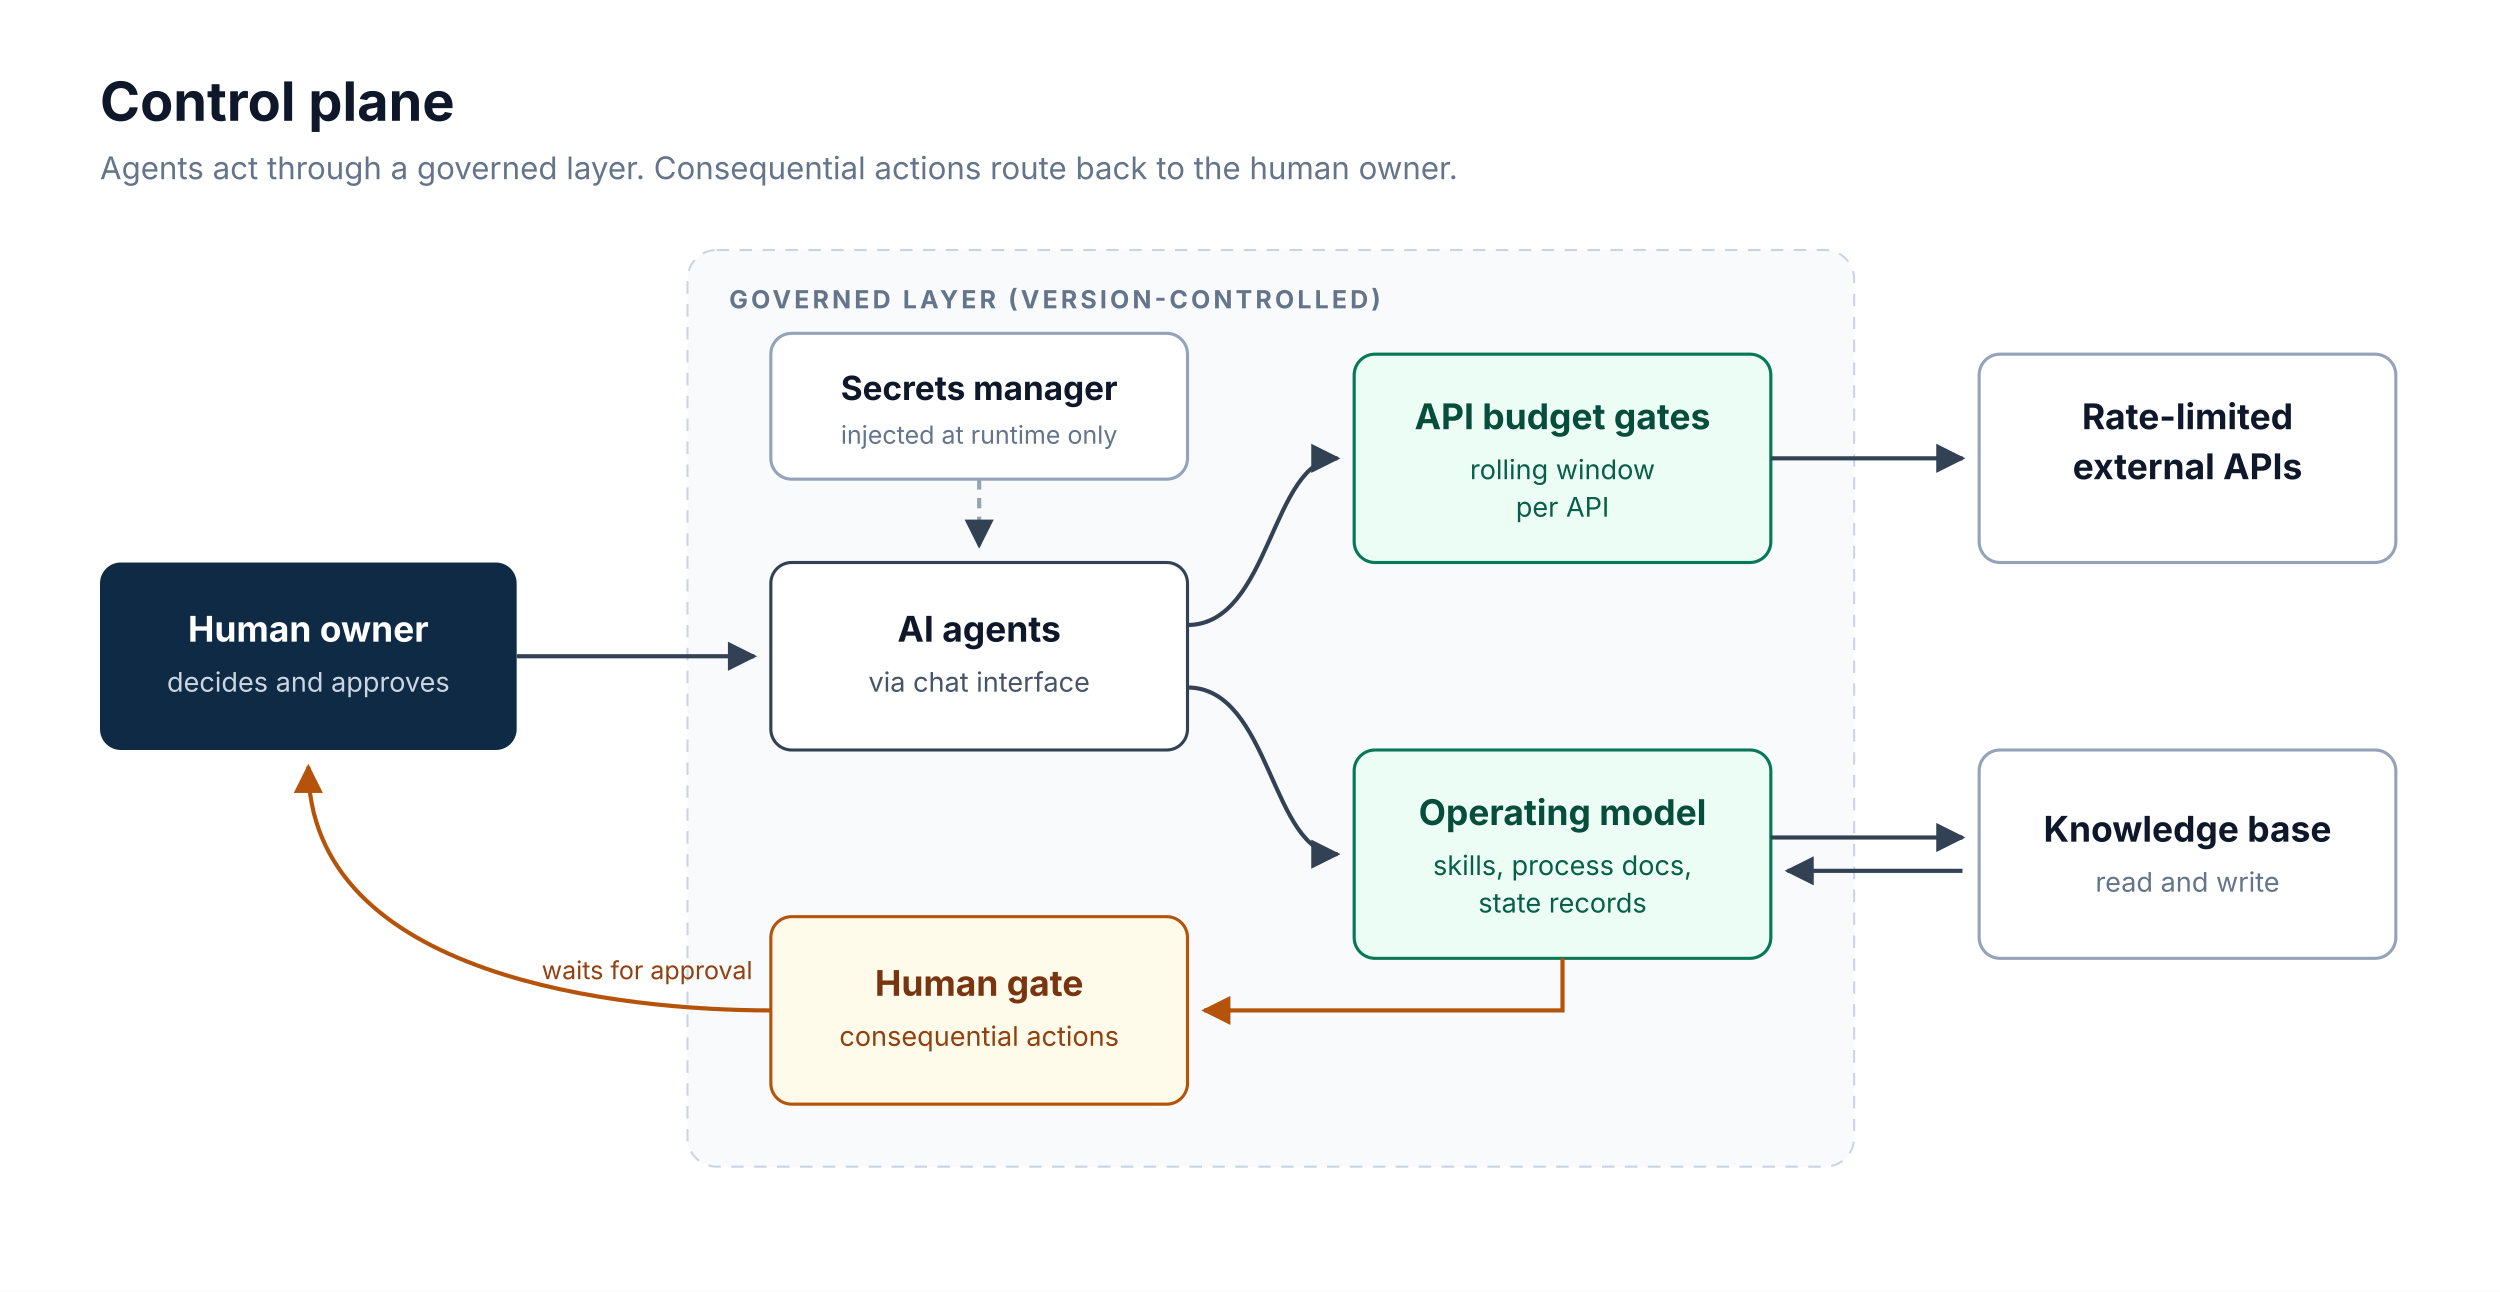
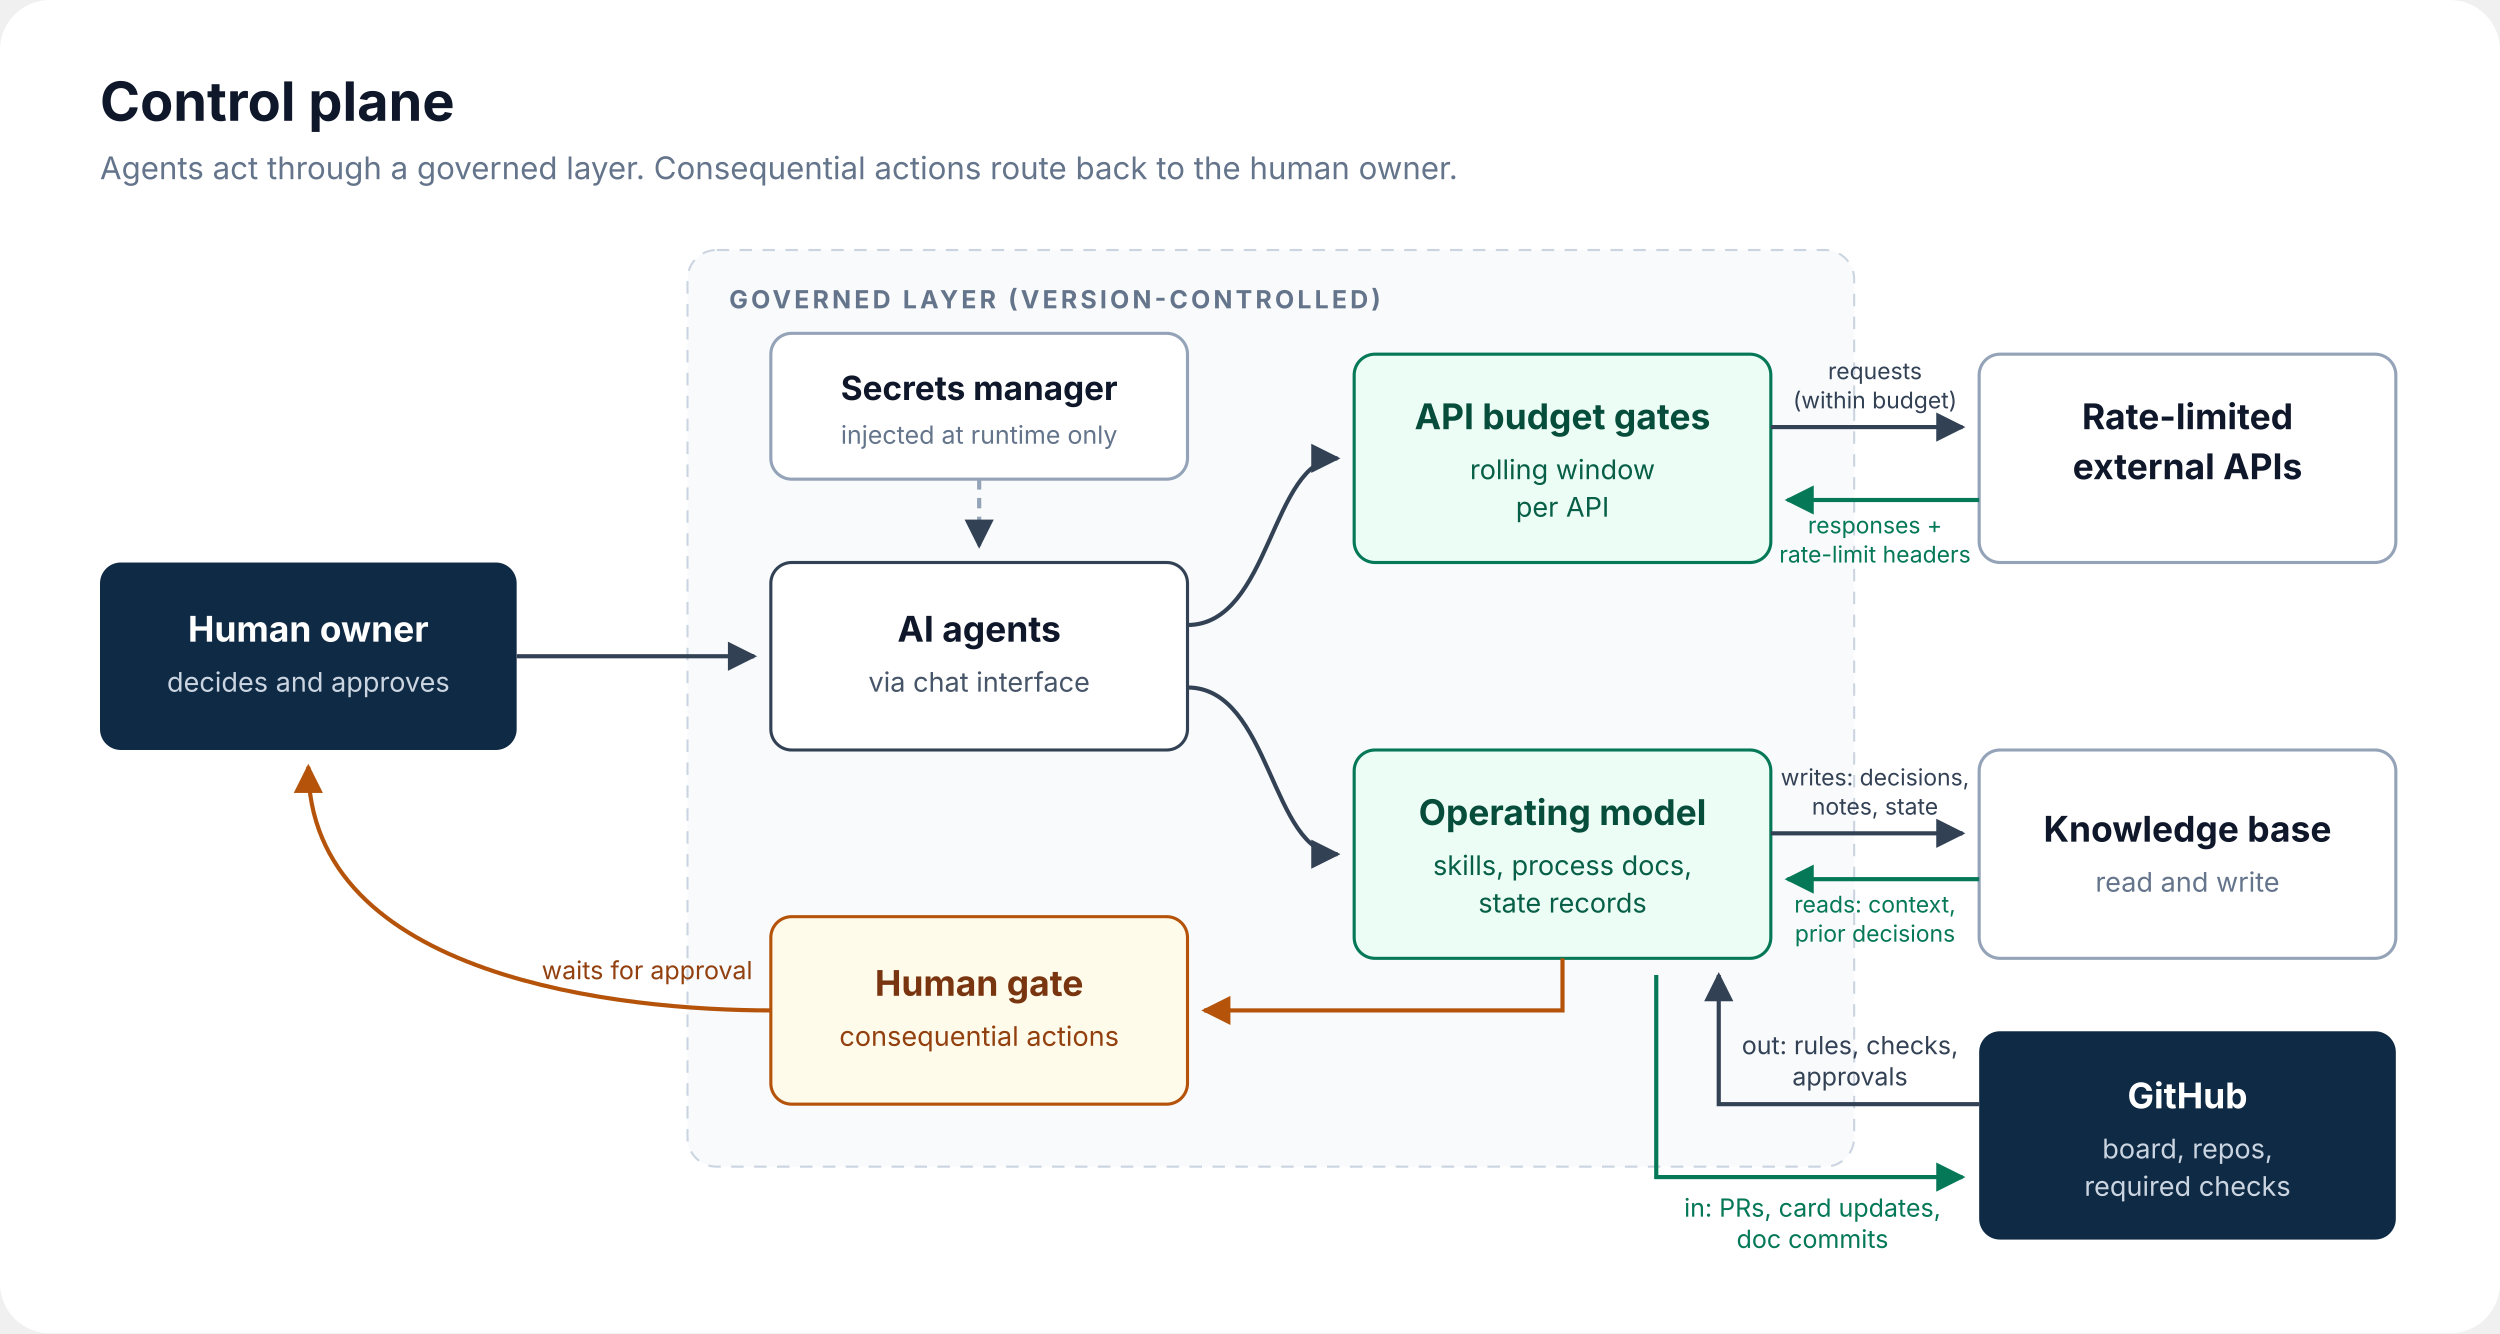
- <svg xmlns="http://www.w3.org/2000/svg" width="1200" height="620" viewBox="0 0 1200 620" font-family="Inter, 'Helvetica Neue', Arial, sans-serif">
+ <svg xmlns="http://www.w3.org/2000/svg" width="1200" height="640" viewBox="0 0 1200 640" font-family="Inter, 'Helvetica Neue', Arial, sans-serif">
  <defs>
    <marker id="a" viewBox="0 0 10 10" refX="9" refY="5" markerWidth="7" markerHeight="7" orient="auto">
      <path d="M0,0 L10,5 L0,10 z" fill="#334155" />
    </marker>
    <marker id="g" viewBox="0 0 10 10" refX="9" refY="5" markerWidth="7" markerHeight="7" orient="auto">
      <path d="M0,0 L10,5 L0,10 z" fill="#B45309" />
    </marker>
+     <marker id="gr" viewBox="0 0 10 10" refX="9" refY="5" markerWidth="7" markerHeight="7" orient="auto">
+       <path d="M0,0 L10,5 L0,10 z" fill="#047857" />
+     </marker>
  </defs>
-   <rect width="1200" height="620" fill="#FFFFFF" />
+   <rect width="1200" height="640" rx="24" fill="#FFFFFF" />
  <text x="48" y="58" font-size="26" font-weight="700" fill="#0F172A">Control plane</text>
  <text x="48" y="86" font-size="15" fill="#64748B">Agents act through a governed layer. Consequential actions route back to the human owner.</text>
  <rect x="330" y="120" width="560" height="440" rx="14" fill="#F8FAFC" stroke="#CBD5E1" stroke-dasharray="6 5" />
  <text x="350" y="148" font-size="12" font-weight="700" fill="#64748B" letter-spacing="1.5">GOVERNED LAYER (VERSION-CONTROLLED)</text>
  <rect x="48" y="270" width="200" height="90" rx="10" fill="#0F2A44" />
  <text x="148" y="308" font-size="17" font-weight="700" fill="#FFFFFF" text-anchor="middle">Human owner</text>
  <text x="148" y="332" font-size="13" fill="#CBD5E1" text-anchor="middle">decides and approves</text>
  <rect x="370" y="270" width="200" height="90" rx="10" fill="#FFFFFF" stroke="#334155" stroke-width="1.5" />
  <text x="470" y="308" font-size="17" font-weight="700" fill="#0F172A" text-anchor="middle">AI agents</text>
  <text x="470" y="332" font-size="13" fill="#475569" text-anchor="middle">via chat interface</text>
  <rect x="650" y="360" width="200" height="100" rx="10" fill="#ECFDF5" stroke="#047857" stroke-width="1.5" />
  <text x="750" y="396" font-size="17" font-weight="700" fill="#064E3B" text-anchor="middle">Operating model</text>
  <text x="750" y="420" font-size="13" fill="#065F46" text-anchor="middle">skills, process docs,</text>
  <text x="750" y="438" font-size="13" fill="#065F46" text-anchor="middle">state records</text>
  <rect x="650" y="170" width="200" height="100" rx="10" fill="#ECFDF5" stroke="#047857" stroke-width="1.5" />
  <text x="750" y="206" font-size="17" font-weight="700" fill="#064E3B" text-anchor="middle">API budget gates</text>
  <text x="750" y="230" font-size="13" fill="#065F46" text-anchor="middle">rolling window</text>
  <text x="750" y="248" font-size="13" fill="#065F46" text-anchor="middle">per API</text>
  <rect x="370" y="440" width="200" height="90" rx="10" fill="#FFFBEB" stroke="#B45309" stroke-width="1.5" />
  <text x="470" y="478" font-size="17" font-weight="700" fill="#78350F" text-anchor="middle">Human gate</text>
  <text x="470" y="502" font-size="13" fill="#92400E" text-anchor="middle">consequential actions</text>
  <rect x="950" y="360" width="200" height="100" rx="10" fill="#FFFFFF" stroke="#94A3B8" stroke-width="1.5" />
  <text x="1050" y="404" font-size="17" font-weight="700" fill="#0F172A" text-anchor="middle">Knowledge base</text>
  <text x="1050" y="428" font-size="13" fill="#64748B" text-anchor="middle">read and write</text>
  <rect x="950" y="170" width="200" height="100" rx="10" fill="#FFFFFF" stroke="#94A3B8" stroke-width="1.5" />
  <text x="1050" y="206" font-size="17" font-weight="700" fill="#0F172A" text-anchor="middle">Rate-limited</text>
  <text x="1050" y="230" font-size="17" font-weight="700" fill="#0F172A" text-anchor="middle">external APIs</text>
  <rect x="370" y="160" width="200" height="70" rx="10" fill="#FFFFFF" stroke="#94A3B8" stroke-width="1.5" />
  <text x="470" y="192" font-size="16" font-weight="700" fill="#0F172A" text-anchor="middle">Secrets manager</text>
  <text x="470" y="213" font-size="12" fill="#64748B" text-anchor="middle">injected at runtime only</text>
  <path d="M248,315 H362" stroke="#334155" stroke-width="2" fill="none" marker-end="url(#a)" />
  <path d="M470,230 V262" stroke="#94A3B8" stroke-width="2" stroke-dasharray="5 4" fill="none" marker-end="url(#a)" />
  <path d="M570,300 C610,300 610,220 642,220" stroke="#334155" stroke-width="2" fill="none" marker-end="url(#a)" />
  <path d="M570,330 C610,330 610,410 642,410" stroke="#334155" stroke-width="2" fill="none" marker-end="url(#a)" />
-   <path d="M850,402 H942" stroke="#334155" stroke-width="2" fill="none" marker-end="url(#a)" />
-   <path d="M942,418 H858" stroke="#334155" stroke-width="2" fill="none" marker-end="url(#a)" />
-   <path d="M850,220 H942" stroke="#334155" stroke-width="2" fill="none" marker-end="url(#a)" />
+   <path d="M850,400 H942" stroke="#334155" stroke-width="2" fill="none" marker-end="url(#a)" />
+   <text x="900" y="377" font-size="11" fill="#334155" text-anchor="middle">writes: decisions,</text>
+   <text x="900" y="391" font-size="11" fill="#334155" text-anchor="middle">notes, state</text>
+   <path d="M950,422 H858" stroke="#047857" stroke-width="2" fill="none" marker-end="url(#gr)" />
+   <text x="900" y="438" font-size="11" fill="#047857" text-anchor="middle">reads: context,</text>
+   <text x="900" y="452" font-size="11" fill="#047857" text-anchor="middle">prior decisions</text>
+   <path d="M850,205 H942" stroke="#334155" stroke-width="2" fill="none" marker-end="url(#a)" />
+   <text x="900" y="182" font-size="11" fill="#334155" text-anchor="middle">requests</text>
+   <text x="900" y="196" font-size="11" fill="#334155" text-anchor="middle">(within budget)</text>
+   <path d="M950,240 H858" stroke="#047857" stroke-width="2" fill="none" marker-end="url(#gr)" />
+   <text x="900" y="256" font-size="11" fill="#047857" text-anchor="middle">responses +</text>
+   <text x="900" y="270" font-size="11" fill="#047857" text-anchor="middle">rate-limit headers</text>
  <path d="M750,460 V485 H578" stroke="#B45309" stroke-width="2" fill="none" marker-end="url(#g)" />
  <path d="M370,485 C300,485 148,470 148,368" stroke="#B45309" stroke-width="2" fill="none" marker-end="url(#g)" />
  <text x="260" y="470" font-size="12" fill="#92400E">waits for approval</text>
+   <rect x="950" y="495" width="200" height="100" rx="10" fill="#0F2A44" />
+   <text x="1050" y="532" font-size="17" font-weight="700" fill="#FFFFFF" text-anchor="middle">GitHub</text>
+   <text x="1050" y="556" font-size="13" fill="#CBD5E1" text-anchor="middle">board, repos,</text>
+   <text x="1050" y="574" font-size="13" fill="#CBD5E1" text-anchor="middle">required checks</text>
+   <path d="M950,530 H825 V468" stroke="#334155" stroke-width="2" fill="none" marker-end="url(#a)" />
+   <text x="888" y="506" font-size="12" fill="#334155" text-anchor="middle">out: rules, checks,</text>
+   <text x="888" y="521" font-size="12" fill="#334155" text-anchor="middle">approvals</text>
+   <path d="M795,468 V565 H942" stroke="#047857" stroke-width="2" fill="none" marker-end="url(#gr)" />
+   <text x="870" y="584" font-size="12" fill="#047857" text-anchor="middle">in: PRs, card updates,</text>
+   <text x="870" y="599" font-size="12" fill="#047857" text-anchor="middle">doc commits</text>
</svg>
